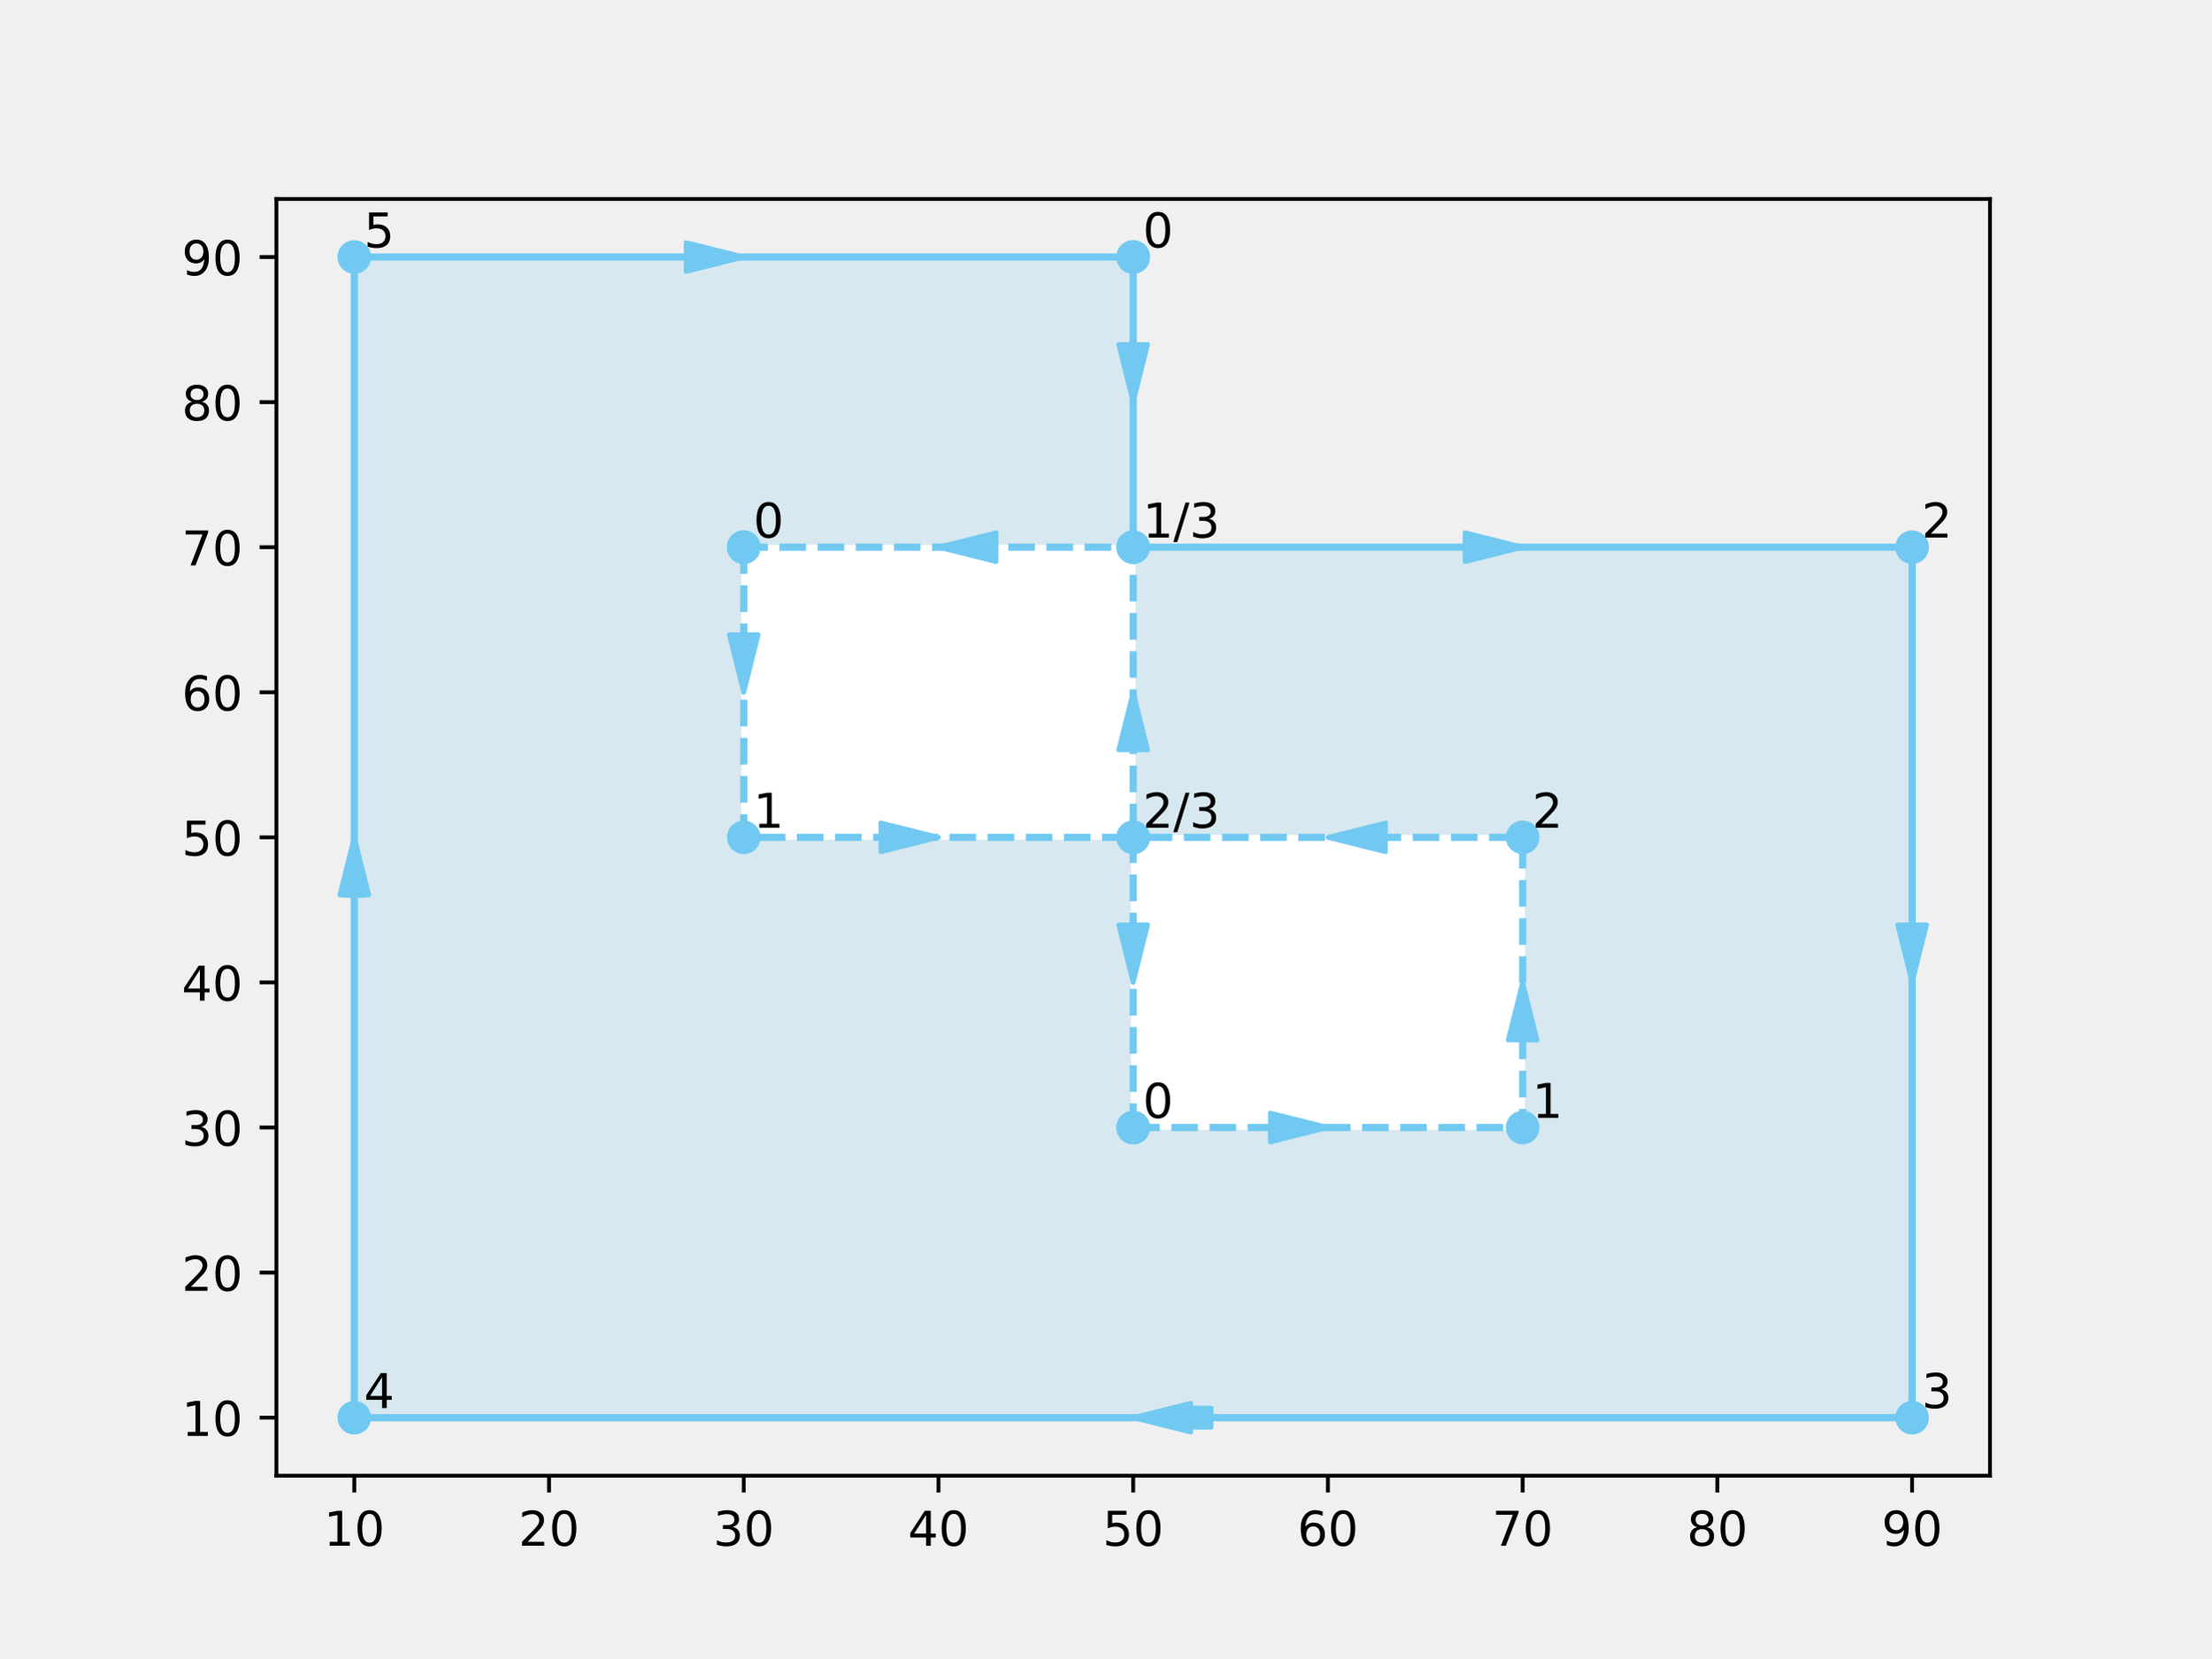
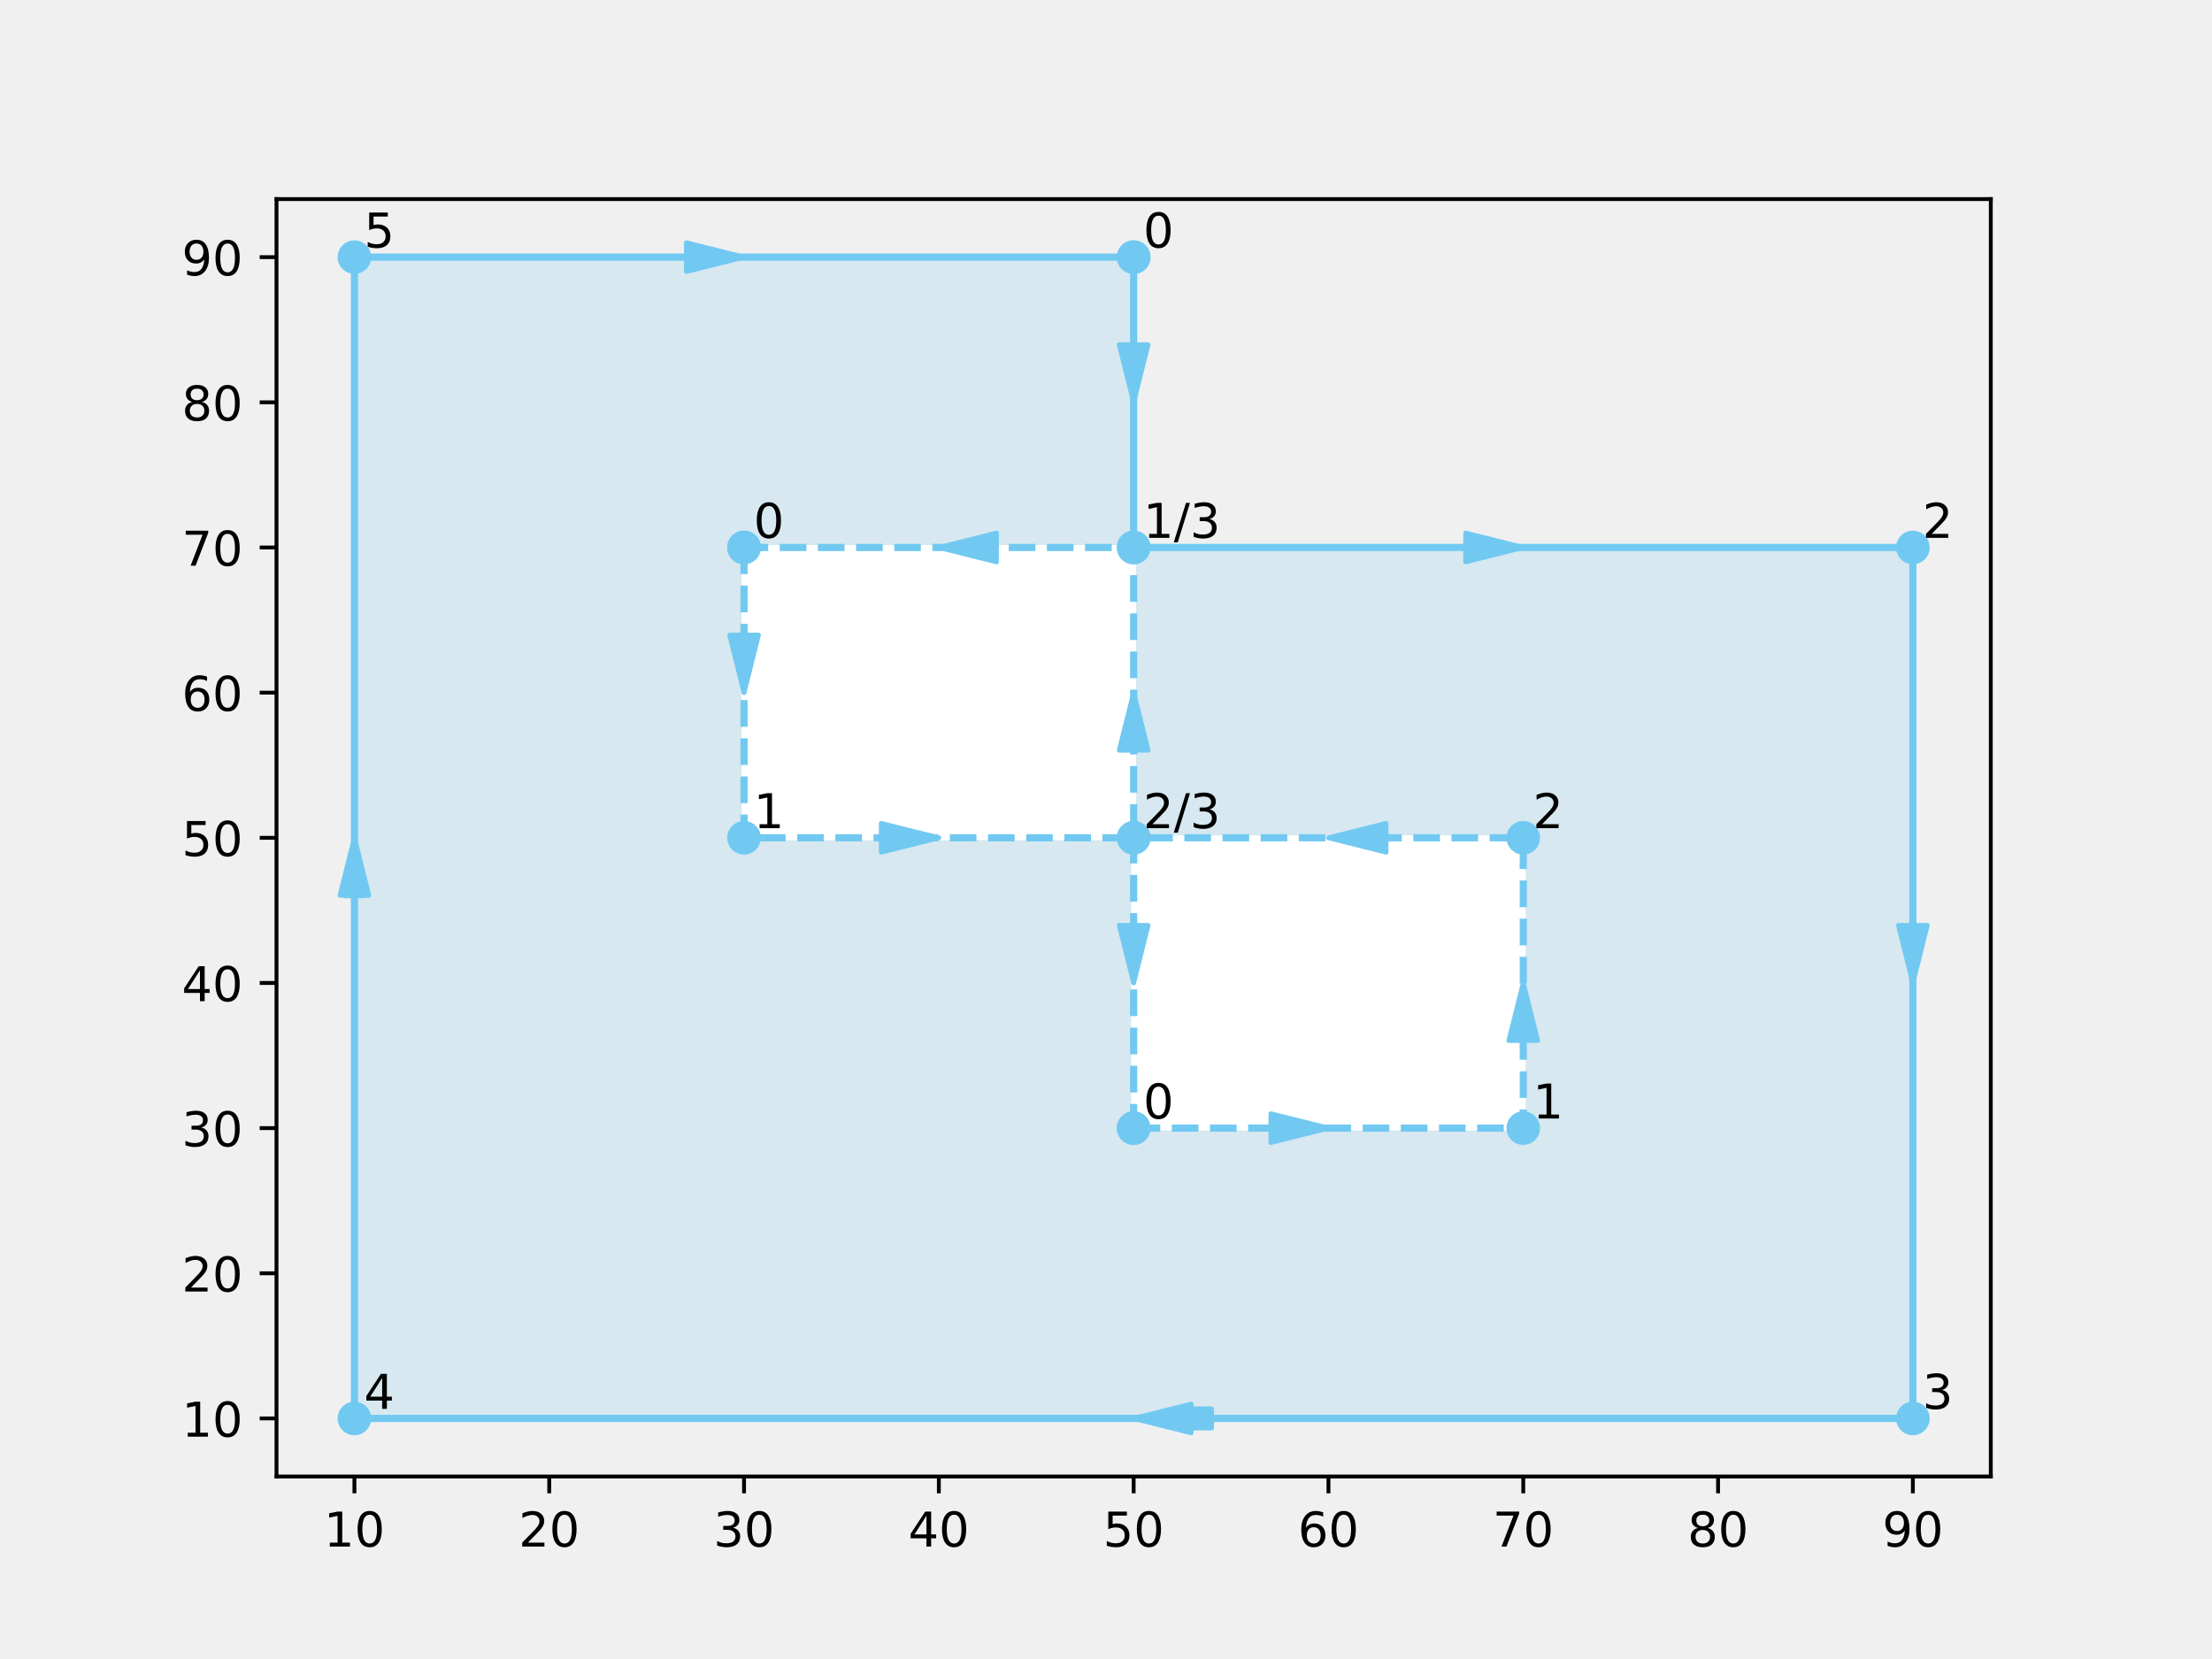
- <svg xmlns="http://www.w3.org/2000/svg" xmlns:xlink="http://www.w3.org/1999/xlink" width="460.8pt" height="345.6pt" viewBox="0 0 460.8 345.6" version="1.1">
+ <svg xmlns="http://www.w3.org/2000/svg" xmlns:xlink="http://www.w3.org/1999/xlink" width="614.4" height="460.8" version="1.1" viewBox="0 0 460.8 345.6">
  <defs>
-     <style type="text/css">*{stroke-linejoin: round; stroke-linecap: butt}</style>
+     <style type="text/css">*{stroke-linejoin:round;stroke-linecap:butt}</style>
  </defs>
  <g id="figure_1">
    <g id="patch_1">
-       <path d="M 0 345.6  L 460.8 345.6  L 460.8 0  L 0 0  L 0 345.6  z " style="fill: none" />
+       <path d="M 0 345.6 L 460.8 345.6 L 460.8 0 L 0 0 L 0 345.6 z" style="fill:none" />
    </g>
    <g id="axes_1">
      <g id="patch_2">
-         <path d="M 57.6 307.584  L 414.72 307.584  L 414.72 41.472  L 57.6 41.472  L 57.6 307.584  z " style="fill: none" />
+         <path d="M 57.6 307.584 L 414.72 307.584 L 414.72 41.472 L 57.6 41.472 L 57.6 307.584 z" style="fill:none" />
      </g>
      <g id="patch_3">
-         <path d="M 236.16 53.568  L 236.16 114.048  L 398.487 114.048  L 398.487 295.488  L 73.833 295.488  L 73.833 53.568  z " clip-path="url(#pf041de0069)" style="fill: #71c9f1; opacity: 0.2; stroke: #71c9f1; stroke-linejoin: miter" />
+         <path d="M 236.16 53.568 L 236.16 114.048 L 398.487 114.048 L 398.487 295.488 L 73.833 295.488 L 73.833 53.568 z" clip-path="url(#pf041de0069)" style="fill:#71c9f1;opacity:.2;stroke:#71c9f1;stroke-linejoin:miter" />
      </g>
      <g id="patch_4">
-         <path d="M 154.996 114.048  L 154.996 174.528  L 236.16 174.528  L 236.16 114.048  z " clip-path="url(#pf041de0069)" style="fill: #ffffff; stroke: #ffffff; stroke-linejoin: miter" />
+         <path d="M 154.996 114.048 L 154.996 174.528 L 236.16 174.528 L 236.16 114.048 z" clip-path="url(#pf041de0069)" style="fill:#fff;stroke:#fff;stroke-linejoin:miter" />
      </g>
      <g id="patch_5">
-         <path d="M 236.16 235.008  L 317.324 235.008  L 317.324 174.528  L 236.16 174.528  z " clip-path="url(#pf041de0069)" style="fill: #ffffff; stroke: #ffffff; stroke-linejoin: miter" />
+         <path d="M 236.16 235.008 L 317.324 235.008 L 317.324 174.528 L 236.16 174.528 z" clip-path="url(#pf041de0069)" style="fill:#fff;stroke:#fff;stroke-linejoin:miter" />
      </g>
      <g id="matplotlib.axis_1">
        <g id="xtick_1">
          <g id="line2d_1">
            <defs>
-               <path id="mf2d7b85105" d="M 0 0  L 0 3.5  " style="stroke: #000000; stroke-width: 0.8" />
+               <path id="mf2d7b85105" d="M 0 0 L 0 3.5" style="stroke:#000;stroke-width:.8" />
            </defs>
            <g>
-               <use xlink:href="#mf2d7b85105" x="73.833" y="307.584" style="stroke: #000000; stroke-width: 0.8" />
+               <use x="73.833" y="307.584" xlink:href="#mf2d7b85105" style="stroke:#000;stroke-width:.8" />
            </g>
          </g>
          <g id="text_1">
            <g transform="translate(67.47023 322.1824) scale(0.1 -0.1)">
              <defs>
-                 <path id="DejaVuSans-31" d="M 794 531  L 1825 531  L 1825 4091  L 703 3866  L 703 4441  L 1819 4666  L 2450 4666  L 2450 531  L 3481 531  L 3481 0  L 794 0  L 794 531  z " transform="scale(0.015625)" />
-                 <path id="DejaVuSans-30" d="M 2034 4250  Q 1547 4250 1301 3770  Q 1056 3291 1056 2328  Q 1056 1369 1301 889  Q 1547 409 2034 409  Q 2525 409 2770 889  Q 3016 1369 3016 2328  Q 3016 3291 2770 3770  Q 2525 4250 2034 4250  z M 2034 4750  Q 2819 4750 3233 4129  Q 3647 3509 3647 2328  Q 3647 1150 3233 529  Q 2819 -91 2034 -91  Q 1250 -91 836 529  Q 422 1150 422 2328  Q 422 3509 836 4129  Q 1250 4750 2034 4750  z " transform="scale(0.015625)" />
+                 <path id="DejaVuSans-31" d="M 794 531 L 1825 531 L 1825 4091 L 703 3866 L 703 4441 L 1819 4666 L 2450 4666 L 2450 531 L 3481 531 L 3481 0 L 794 0 L 794 531 z" transform="scale(0.015625)" />
+                 <path id="DejaVuSans-30" d="M 2034 4250 Q 1547 4250 1301 3770 Q 1056 3291 1056 2328 Q 1056 1369 1301 889 Q 1547 409 2034 409 Q 2525 409 2770 889 Q 3016 1369 3016 2328 Q 3016 3291 2770 3770 Q 2525 4250 2034 4250 z M 2034 4750 Q 2819 4750 3233 4129 Q 3647 3509 3647 2328 Q 3647 1150 3233 529 Q 2819 -91 2034 -91 Q 1250 -91 836 529 Q 422 1150 422 2328 Q 422 3509 836 4129 Q 1250 4750 2034 4750 z" transform="scale(0.015625)" />
              </defs>
              <use xlink:href="#DejaVuSans-31" />
-               <use xlink:href="#DejaVuSans-30" transform="translate(63.62305 0)" />
+               <use transform="translate(63.62305 0)" xlink:href="#DejaVuSans-30" />
            </g>
          </g>
        </g>
        <g id="xtick_2">
          <g id="line2d_2">
            <g>
-               <use xlink:href="#mf2d7b85105" x="114.415" y="307.584" style="stroke: #000000; stroke-width: 0.8" />
+               <use x="114.415" y="307.584" xlink:href="#mf2d7b85105" style="stroke:#000;stroke-width:.8" />
            </g>
          </g>
          <g id="text_2">
            <g transform="translate(108.052 322.1824) scale(0.1 -0.1)">
              <defs>
-                 <path id="DejaVuSans-32" d="M 1228 531  L 3431 531  L 3431 0  L 469 0  L 469 531  Q 828 903 1448 1529  Q 2069 2156 2228 2338  Q 2531 2678 2651 2914  Q 2772 3150 2772 3378  Q 2772 3750 2511 3984  Q 2250 4219 1831 4219  Q 1534 4219 1204 4116  Q 875 4013 500 3803  L 500 4441  Q 881 4594 1212 4672  Q 1544 4750 1819 4750  Q 2544 4750 2975 4387  Q 3406 4025 3406 3419  Q 3406 3131 3298 2873  Q 3191 2616 2906 2266  Q 2828 2175 2409 1742  Q 1991 1309 1228 531  z " transform="scale(0.015625)" />
+                 <path id="DejaVuSans-32" d="M 1228 531 L 3431 531 L 3431 0 L 469 0 L 469 531 Q 828 903 1448 1529 Q 2069 2156 2228 2338 Q 2531 2678 2651 2914 Q 2772 3150 2772 3378 Q 2772 3750 2511 3984 Q 2250 4219 1831 4219 Q 1534 4219 1204 4116 Q 875 4013 500 3803 L 500 4441 Q 881 4594 1212 4672 Q 1544 4750 1819 4750 Q 2544 4750 2975 4387 Q 3406 4025 3406 3419 Q 3406 3131 3298 2873 Q 3191 2616 2906 2266 Q 2828 2175 2409 1742 Q 1991 1309 1228 531 z" transform="scale(0.015625)" />
              </defs>
              <use xlink:href="#DejaVuSans-32" />
-               <use xlink:href="#DejaVuSans-30" transform="translate(63.62305 0)" />
+               <use transform="translate(63.62305 0)" xlink:href="#DejaVuSans-30" />
            </g>
          </g>
        </g>
        <g id="xtick_3">
          <g id="line2d_3">
            <g>
-               <use xlink:href="#mf2d7b85105" x="154.996" y="307.584" style="stroke: #000000; stroke-width: 0.8" />
+               <use x="154.996" y="307.584" xlink:href="#mf2d7b85105" style="stroke:#000;stroke-width:.8" />
            </g>
          </g>
          <g id="text_3">
            <g transform="translate(148.6339 322.1824) scale(0.1 -0.1)">
              <defs>
-                 <path id="DejaVuSans-33" d="M 2597 2516  Q 3050 2419 3304 2112  Q 3559 1806 3559 1356  Q 3559 666 3084 287  Q 2609 -91 1734 -91  Q 1441 -91 1130 -33  Q 819 25 488 141  L 488 750  Q 750 597 1062 519  Q 1375 441 1716 441  Q 2309 441 2620 675  Q 2931 909 2931 1356  Q 2931 1769 2642 2001  Q 2353 2234 1838 2234  L 1294 2234  L 1294 2753  L 1863 2753  Q 2328 2753 2575 2939  Q 2822 3125 2822 3475  Q 2822 3834 2567 4026  Q 2313 4219 1838 4219  Q 1578 4219 1281 4162  Q 984 4106 628 3988  L 628 4550  Q 988 4650 1302 4700  Q 1616 4750 1894 4750  Q 2613 4750 3031 4423  Q 3450 4097 3450 3541  Q 3450 3153 3228 2886  Q 3006 2619 2597 2516  z " transform="scale(0.015625)" />
+                 <path id="DejaVuSans-33" d="M 2597 2516 Q 3050 2419 3304 2112 Q 3559 1806 3559 1356 Q 3559 666 3084 287 Q 2609 -91 1734 -91 Q 1441 -91 1130 -33 Q 819 25 488 141 L 488 750 Q 750 597 1062 519 Q 1375 441 1716 441 Q 2309 441 2620 675 Q 2931 909 2931 1356 Q 2931 1769 2642 2001 Q 2353 2234 1838 2234 L 1294 2234 L 1294 2753 L 1863 2753 Q 2328 2753 2575 2939 Q 2822 3125 2822 3475 Q 2822 3834 2567 4026 Q 2313 4219 1838 4219 Q 1578 4219 1281 4162 Q 984 4106 628 3988 L 628 4550 Q 988 4650 1302 4700 Q 1616 4750 1894 4750 Q 2613 4750 3031 4423 Q 3450 4097 3450 3541 Q 3450 3153 3228 2886 Q 3006 2619 2597 2516 z" transform="scale(0.015625)" />
              </defs>
              <use xlink:href="#DejaVuSans-33" />
-               <use xlink:href="#DejaVuSans-30" transform="translate(63.62305 0)" />
+               <use transform="translate(63.62305 0)" xlink:href="#DejaVuSans-30" />
            </g>
          </g>
        </g>
        <g id="xtick_4">
          <g id="line2d_4">
            <g>
-               <use xlink:href="#mf2d7b85105" x="195.578" y="307.584" style="stroke: #000000; stroke-width: 0.8" />
+               <use x="195.578" y="307.584" xlink:href="#mf2d7b85105" style="stroke:#000;stroke-width:.8" />
            </g>
          </g>
          <g id="text_4">
            <g transform="translate(189.2157 322.1824) scale(0.1 -0.1)">
              <defs>
-                 <path id="DejaVuSans-34" d="M 2419 4116  L 825 1625  L 2419 1625  L 2419 4116  z M 2253 4666  L 3047 4666  L 3047 1625  L 3713 1625  L 3713 1100  L 3047 1100  L 3047 0  L 2419 0  L 2419 1100  L 313 1100  L 313 1709  L 2253 4666  z " transform="scale(0.015625)" />
+                 <path id="DejaVuSans-34" d="M 2419 4116 L 825 1625 L 2419 1625 L 2419 4116 z M 2253 4666 L 3047 4666 L 3047 1625 L 3713 1625 L 3713 1100 L 3047 1100 L 3047 0 L 2419 0 L 2419 1100 L 313 1100 L 313 1709 L 2253 4666 z" transform="scale(0.015625)" />
              </defs>
              <use xlink:href="#DejaVuSans-34" />
-               <use xlink:href="#DejaVuSans-30" transform="translate(63.62305 0)" />
+               <use transform="translate(63.62305 0)" xlink:href="#DejaVuSans-30" />
            </g>
          </g>
        </g>
        <g id="xtick_5">
          <g id="line2d_5">
            <g>
-               <use xlink:href="#mf2d7b85105" x="236.16" y="307.584" style="stroke: #000000; stroke-width: 0.8" />
+               <use x="236.16" y="307.584" xlink:href="#mf2d7b85105" style="stroke:#000;stroke-width:.8" />
            </g>
          </g>
          <g id="text_5">
            <g transform="translate(229.7975 322.1824) scale(0.1 -0.1)">
              <defs>
-                 <path id="DejaVuSans-35" d="M 691 4666  L 3169 4666  L 3169 4134  L 1269 4134  L 1269 2991  Q 1406 3038 1543 3061  Q 1681 3084 1819 3084  Q 2600 3084 3056 2656  Q 3513 2228 3513 1497  Q 3513 744 3044 326  Q 2575 -91 1722 -91  Q 1428 -91 1123 -41  Q 819 9 494 109  L 494 744  Q 775 591 1075 516  Q 1375 441 1709 441  Q 2250 441 2565 725  Q 2881 1009 2881 1497  Q 2881 1984 2565 2268  Q 2250 2553 1709 2553  Q 1456 2553 1204 2497  Q 953 2441 691 2322  L 691 4666  z " transform="scale(0.015625)" />
+                 <path id="DejaVuSans-35" d="M 691 4666 L 3169 4666 L 3169 4134 L 1269 4134 L 1269 2991 Q 1406 3038 1543 3061 Q 1681 3084 1819 3084 Q 2600 3084 3056 2656 Q 3513 2228 3513 1497 Q 3513 744 3044 326 Q 2575 -91 1722 -91 Q 1428 -91 1123 -41 Q 819 9 494 109 L 494 744 Q 775 591 1075 516 Q 1375 441 1709 441 Q 2250 441 2565 725 Q 2881 1009 2881 1497 Q 2881 1984 2565 2268 Q 2250 2553 1709 2553 Q 1456 2553 1204 2497 Q 953 2441 691 2322 L 691 4666 z" transform="scale(0.015625)" />
              </defs>
              <use xlink:href="#DejaVuSans-35" />
-               <use xlink:href="#DejaVuSans-30" transform="translate(63.62305 0)" />
+               <use transform="translate(63.62305 0)" xlink:href="#DejaVuSans-30" />
            </g>
          </g>
        </g>
        <g id="xtick_6">
          <g id="line2d_6">
            <g>
-               <use xlink:href="#mf2d7b85105" x="276.742" y="307.584" style="stroke: #000000; stroke-width: 0.8" />
+               <use x="276.742" y="307.584" xlink:href="#mf2d7b85105" style="stroke:#000;stroke-width:.8" />
            </g>
          </g>
          <g id="text_6">
            <g transform="translate(270.3793 322.1824) scale(0.1 -0.1)">
              <defs>
-                 <path id="DejaVuSans-36" d="M 2113 2584  Q 1688 2584 1439 2293  Q 1191 2003 1191 1497  Q 1191 994 1439 701  Q 1688 409 2113 409  Q 2538 409 2786 701  Q 3034 994 3034 1497  Q 3034 2003 2786 2293  Q 2538 2584 2113 2584  z M 3366 4563  L 3366 3988  Q 3128 4100 2886 4159  Q 2644 4219 2406 4219  Q 1781 4219 1451 3797  Q 1122 3375 1075 2522  Q 1259 2794 1537 2939  Q 1816 3084 2150 3084  Q 2853 3084 3261 2657  Q 3669 2231 3669 1497  Q 3669 778 3244 343  Q 2819 -91 2113 -91  Q 1303 -91 875 529  Q 447 1150 447 2328  Q 447 3434 972 4092  Q 1497 4750 2381 4750  Q 2619 4750 2861 4703  Q 3103 4656 3366 4563  z " transform="scale(0.015625)" />
+                 <path id="DejaVuSans-36" d="M 2113 2584 Q 1688 2584 1439 2293 Q 1191 2003 1191 1497 Q 1191 994 1439 701 Q 1688 409 2113 409 Q 2538 409 2786 701 Q 3034 994 3034 1497 Q 3034 2003 2786 2293 Q 2538 2584 2113 2584 z M 3366 4563 L 3366 3988 Q 3128 4100 2886 4159 Q 2644 4219 2406 4219 Q 1781 4219 1451 3797 Q 1122 3375 1075 2522 Q 1259 2794 1537 2939 Q 1816 3084 2150 3084 Q 2853 3084 3261 2657 Q 3669 2231 3669 1497 Q 3669 778 3244 343 Q 2819 -91 2113 -91 Q 1303 -91 875 529 Q 447 1150 447 2328 Q 447 3434 972 4092 Q 1497 4750 2381 4750 Q 2619 4750 2861 4703 Q 3103 4656 3366 4563 z" transform="scale(0.015625)" />
              </defs>
              <use xlink:href="#DejaVuSans-36" />
-               <use xlink:href="#DejaVuSans-30" transform="translate(63.62305 0)" />
+               <use transform="translate(63.62305 0)" xlink:href="#DejaVuSans-30" />
            </g>
          </g>
        </g>
        <g id="xtick_7">
          <g id="line2d_7">
            <g>
-               <use xlink:href="#mf2d7b85105" x="317.324" y="307.584" style="stroke: #000000; stroke-width: 0.8" />
+               <use x="317.324" y="307.584" xlink:href="#mf2d7b85105" style="stroke:#000;stroke-width:.8" />
            </g>
          </g>
          <g id="text_7">
            <g transform="translate(310.9611 322.1824) scale(0.1 -0.1)">
              <defs>
-                 <path id="DejaVuSans-37" d="M 525 4666  L 3525 4666  L 3525 4397  L 1831 0  L 1172 0  L 2766 4134  L 525 4134  L 525 4666  z " transform="scale(0.015625)" />
+                 <path id="DejaVuSans-37" d="M 525 4666 L 3525 4666 L 3525 4397 L 1831 0 L 1172 0 L 2766 4134 L 525 4134 L 525 4666 z" transform="scale(0.015625)" />
              </defs>
              <use xlink:href="#DejaVuSans-37" />
-               <use xlink:href="#DejaVuSans-30" transform="translate(63.62305 0)" />
+               <use transform="translate(63.62305 0)" xlink:href="#DejaVuSans-30" />
            </g>
          </g>
        </g>
        <g id="xtick_8">
          <g id="line2d_8">
            <g>
-               <use xlink:href="#mf2d7b85105" x="357.905" y="307.584" style="stroke: #000000; stroke-width: 0.8" />
+               <use x="357.905" y="307.584" xlink:href="#mf2d7b85105" style="stroke:#000;stroke-width:.8" />
            </g>
          </g>
          <g id="text_8">
            <g transform="translate(351.543 322.1824) scale(0.1 -0.1)">
              <defs>
-                 <path id="DejaVuSans-38" d="M 2034 2216  Q 1584 2216 1326 1975  Q 1069 1734 1069 1313  Q 1069 891 1326 650  Q 1584 409 2034 409  Q 2484 409 2743 651  Q 3003 894 3003 1313  Q 3003 1734 2745 1975  Q 2488 2216 2034 2216  z M 1403 2484  Q 997 2584 770 2862  Q 544 3141 544 3541  Q 544 4100 942 4425  Q 1341 4750 2034 4750  Q 2731 4750 3128 4425  Q 3525 4100 3525 3541  Q 3525 3141 3298 2862  Q 3072 2584 2669 2484  Q 3125 2378 3379 2068  Q 3634 1759 3634 1313  Q 3634 634 3220 271  Q 2806 -91 2034 -91  Q 1263 -91 848 271  Q 434 634 434 1313  Q 434 1759 690 2068  Q 947 2378 1403 2484  z M 1172 3481  Q 1172 3119 1398 2916  Q 1625 2713 2034 2713  Q 2441 2713 2670 2916  Q 2900 3119 2900 3481  Q 2900 3844 2670 4047  Q 2441 4250 2034 4250  Q 1625 4250 1398 4047  Q 1172 3844 1172 3481  z " transform="scale(0.015625)" />
+                 <path id="DejaVuSans-38" d="M 2034 2216 Q 1584 2216 1326 1975 Q 1069 1734 1069 1313 Q 1069 891 1326 650 Q 1584 409 2034 409 Q 2484 409 2743 651 Q 3003 894 3003 1313 Q 3003 1734 2745 1975 Q 2488 2216 2034 2216 z M 1403 2484 Q 997 2584 770 2862 Q 544 3141 544 3541 Q 544 4100 942 4425 Q 1341 4750 2034 4750 Q 2731 4750 3128 4425 Q 3525 4100 3525 3541 Q 3525 3141 3298 2862 Q 3072 2584 2669 2484 Q 3125 2378 3379 2068 Q 3634 1759 3634 1313 Q 3634 634 3220 271 Q 2806 -91 2034 -91 Q 1263 -91 848 271 Q 434 634 434 1313 Q 434 1759 690 2068 Q 947 2378 1403 2484 z M 1172 3481 Q 1172 3119 1398 2916 Q 1625 2713 2034 2713 Q 2441 2713 2670 2916 Q 2900 3119 2900 3481 Q 2900 3844 2670 4047 Q 2441 4250 2034 4250 Q 1625 4250 1398 4047 Q 1172 3844 1172 3481 z" transform="scale(0.015625)" />
              </defs>
              <use xlink:href="#DejaVuSans-38" />
-               <use xlink:href="#DejaVuSans-30" transform="translate(63.62305 0)" />
+               <use transform="translate(63.62305 0)" xlink:href="#DejaVuSans-30" />
            </g>
          </g>
        </g>
        <g id="xtick_9">
          <g id="line2d_9">
            <g>
-               <use xlink:href="#mf2d7b85105" x="398.487" y="307.584" style="stroke: #000000; stroke-width: 0.8" />
+               <use x="398.487" y="307.584" xlink:href="#mf2d7b85105" style="stroke:#000;stroke-width:.8" />
            </g>
          </g>
          <g id="text_9">
            <g transform="translate(392.1248 322.1824) scale(0.1 -0.1)">
              <defs>
-                 <path id="DejaVuSans-39" d="M 703 97  L 703 672  Q 941 559 1184 500  Q 1428 441 1663 441  Q 2288 441 2617 861  Q 2947 1281 2994 2138  Q 2813 1869 2534 1725  Q 2256 1581 1919 1581  Q 1219 1581 811 2004  Q 403 2428 403 3163  Q 403 3881 828 4315  Q 1253 4750 1959 4750  Q 2769 4750 3195 4129  Q 3622 3509 3622 2328  Q 3622 1225 3098 567  Q 2575 -91 1691 -91  Q 1453 -91 1209 -44  Q 966 3 703 97  z M 1959 2075  Q 2384 2075 2632 2365  Q 2881 2656 2881 3163  Q 2881 3666 2632 3958  Q 2384 4250 1959 4250  Q 1534 4250 1286 3958  Q 1038 3666 1038 3163  Q 1038 2656 1286 2365  Q 1534 2075 1959 2075  z " transform="scale(0.015625)" />
+                 <path id="DejaVuSans-39" d="M 703 97 L 703 672 Q 941 559 1184 500 Q 1428 441 1663 441 Q 2288 441 2617 861 Q 2947 1281 2994 2138 Q 2813 1869 2534 1725 Q 2256 1581 1919 1581 Q 1219 1581 811 2004 Q 403 2428 403 3163 Q 403 3881 828 4315 Q 1253 4750 1959 4750 Q 2769 4750 3195 4129 Q 3622 3509 3622 2328 Q 3622 1225 3098 567 Q 2575 -91 1691 -91 Q 1453 -91 1209 -44 Q 966 3 703 97 z M 1959 2075 Q 2384 2075 2632 2365 Q 2881 2656 2881 3163 Q 2881 3666 2632 3958 Q 2384 4250 1959 4250 Q 1534 4250 1286 3958 Q 1038 3666 1038 3163 Q 1038 2656 1286 2365 Q 1534 2075 1959 2075 z" transform="scale(0.015625)" />
              </defs>
              <use xlink:href="#DejaVuSans-39" />
-               <use xlink:href="#DejaVuSans-30" transform="translate(63.62305 0)" />
+               <use transform="translate(63.62305 0)" xlink:href="#DejaVuSans-30" />
            </g>
          </g>
        </g>
      </g>
      <g id="matplotlib.axis_2">
        <g id="ytick_1">
          <g id="line2d_10">
            <defs>
-               <path id="m45ec78c492" d="M 0 0  L -3.5 0  " style="stroke: #000000; stroke-width: 0.8" />
+               <path id="m45ec78c492" d="M 0 0 L -3.5 0" style="stroke:#000;stroke-width:.8" />
            </defs>
            <g>
-               <use xlink:href="#m45ec78c492" x="57.6" y="295.488" style="stroke: #000000; stroke-width: 0.8" />
+               <use x="57.6" y="295.488" xlink:href="#m45ec78c492" style="stroke:#000;stroke-width:.8" />
            </g>
          </g>
          <g id="text_10">
            <g transform="translate(37.875 299.2872) scale(0.1 -0.1)">
              <use xlink:href="#DejaVuSans-31" />
-               <use xlink:href="#DejaVuSans-30" transform="translate(63.62305 0)" />
+               <use transform="translate(63.62305 0)" xlink:href="#DejaVuSans-30" />
            </g>
          </g>
        </g>
        <g id="ytick_2">
          <g id="line2d_11">
            <g>
-               <use xlink:href="#m45ec78c492" x="57.6" y="265.248" style="stroke: #000000; stroke-width: 0.8" />
+               <use x="57.6" y="265.248" xlink:href="#m45ec78c492" style="stroke:#000;stroke-width:.8" />
            </g>
          </g>
          <g id="text_11">
            <g transform="translate(37.875 269.0472) scale(0.1 -0.1)">
              <use xlink:href="#DejaVuSans-32" />
-               <use xlink:href="#DejaVuSans-30" transform="translate(63.62305 0)" />
+               <use transform="translate(63.62305 0)" xlink:href="#DejaVuSans-30" />
            </g>
          </g>
        </g>
        <g id="ytick_3">
          <g id="line2d_12">
            <g>
-               <use xlink:href="#m45ec78c492" x="57.6" y="235.008" style="stroke: #000000; stroke-width: 0.8" />
+               <use x="57.6" y="235.008" xlink:href="#m45ec78c492" style="stroke:#000;stroke-width:.8" />
            </g>
          </g>
          <g id="text_12">
            <g transform="translate(37.875 238.8072) scale(0.1 -0.1)">
              <use xlink:href="#DejaVuSans-33" />
-               <use xlink:href="#DejaVuSans-30" transform="translate(63.62305 0)" />
+               <use transform="translate(63.62305 0)" xlink:href="#DejaVuSans-30" />
            </g>
          </g>
        </g>
        <g id="ytick_4">
          <g id="line2d_13">
            <g>
-               <use xlink:href="#m45ec78c492" x="57.6" y="204.768" style="stroke: #000000; stroke-width: 0.8" />
+               <use x="57.6" y="204.768" xlink:href="#m45ec78c492" style="stroke:#000;stroke-width:.8" />
            </g>
          </g>
          <g id="text_13">
            <g transform="translate(37.875 208.5672) scale(0.1 -0.1)">
              <use xlink:href="#DejaVuSans-34" />
-               <use xlink:href="#DejaVuSans-30" transform="translate(63.62305 0)" />
+               <use transform="translate(63.62305 0)" xlink:href="#DejaVuSans-30" />
            </g>
          </g>
        </g>
        <g id="ytick_5">
          <g id="line2d_14">
            <g>
-               <use xlink:href="#m45ec78c492" x="57.6" y="174.528" style="stroke: #000000; stroke-width: 0.8" />
+               <use x="57.6" y="174.528" xlink:href="#m45ec78c492" style="stroke:#000;stroke-width:.8" />
            </g>
          </g>
          <g id="text_14">
            <g transform="translate(37.875 178.3272) scale(0.1 -0.1)">
              <use xlink:href="#DejaVuSans-35" />
-               <use xlink:href="#DejaVuSans-30" transform="translate(63.62305 0)" />
+               <use transform="translate(63.62305 0)" xlink:href="#DejaVuSans-30" />
            </g>
          </g>
        </g>
        <g id="ytick_6">
          <g id="line2d_15">
            <g>
-               <use xlink:href="#m45ec78c492" x="57.6" y="144.288" style="stroke: #000000; stroke-width: 0.8" />
+               <use x="57.6" y="144.288" xlink:href="#m45ec78c492" style="stroke:#000;stroke-width:.8" />
            </g>
          </g>
          <g id="text_15">
            <g transform="translate(37.875 148.0872) scale(0.1 -0.1)">
              <use xlink:href="#DejaVuSans-36" />
-               <use xlink:href="#DejaVuSans-30" transform="translate(63.62305 0)" />
+               <use transform="translate(63.62305 0)" xlink:href="#DejaVuSans-30" />
            </g>
          </g>
        </g>
        <g id="ytick_7">
          <g id="line2d_16">
            <g>
-               <use xlink:href="#m45ec78c492" x="57.6" y="114.048" style="stroke: #000000; stroke-width: 0.8" />
+               <use x="57.6" y="114.048" xlink:href="#m45ec78c492" style="stroke:#000;stroke-width:.8" />
            </g>
          </g>
          <g id="text_16">
            <g transform="translate(37.875 117.8472) scale(0.1 -0.1)">
              <use xlink:href="#DejaVuSans-37" />
-               <use xlink:href="#DejaVuSans-30" transform="translate(63.62305 0)" />
+               <use transform="translate(63.62305 0)" xlink:href="#DejaVuSans-30" />
            </g>
          </g>
        </g>
        <g id="ytick_8">
          <g id="line2d_17">
            <g>
-               <use xlink:href="#m45ec78c492" x="57.6" y="83.808" style="stroke: #000000; stroke-width: 0.8" />
+               <use x="57.6" y="83.808" xlink:href="#m45ec78c492" style="stroke:#000;stroke-width:.8" />
            </g>
          </g>
          <g id="text_17">
            <g transform="translate(37.875 87.60722) scale(0.1 -0.1)">
              <use xlink:href="#DejaVuSans-38" />
-               <use xlink:href="#DejaVuSans-30" transform="translate(63.62305 0)" />
+               <use transform="translate(63.62305 0)" xlink:href="#DejaVuSans-30" />
            </g>
          </g>
        </g>
        <g id="ytick_9">
          <g id="line2d_18">
            <g>
-               <use xlink:href="#m45ec78c492" x="57.6" y="53.568" style="stroke: #000000; stroke-width: 0.8" />
+               <use x="57.6" y="53.568" xlink:href="#m45ec78c492" style="stroke:#000;stroke-width:.8" />
            </g>
          </g>
          <g id="text_18">
            <g transform="translate(37.875 57.36722) scale(0.1 -0.1)">
              <use xlink:href="#DejaVuSans-39" />
-               <use xlink:href="#DejaVuSans-30" transform="translate(63.62305 0)" />
+               <use transform="translate(63.62305 0)" xlink:href="#DejaVuSans-30" />
            </g>
          </g>
        </g>
      </g>
      <g id="line2d_19">
-         <path d="M 236.16 53.568  L 236.16 114.048  L 398.487 114.048  L 398.487 295.488  L 73.833 295.488  L 73.833 53.568  L 236.16 53.568  " clip-path="url(#pf041de0069)" style="fill: none; stroke: #71c9f1; stroke-width: 1.5; stroke-linecap: square" />
+         <path d="M 236.16 53.568 L 236.16 114.048 L 398.487 114.048 L 398.487 295.488 L 73.833 295.488 L 73.833 53.568 L 236.16 53.568" clip-path="url(#pf041de0069)" style="fill:none;stroke:#71c9f1;stroke-width:1.5;stroke-linecap:square" />
        <defs>
-           <path id="m3243a93101" d="M 0 3  C 0.796 3 1.559 2.684 2.121 2.121  C 2.684 1.559 3 0.796 3 0  C 3 -0.796 2.684 -1.559 2.121 -2.121  C 1.559 -2.684 0.796 -3 0 -3  C -0.796 -3 -1.559 -2.684 -2.121 -2.121  C -2.684 -1.559 -3 -0.796 -3 0  C -3 0.796 -2.684 1.559 -2.121 2.121  C -1.559 2.684 -0.796 3 0 3  z " style="stroke: #71c9f1" />
+           <path id="m3243a93101" d="M 0 3 C 0.796 3 1.559 2.684 2.121 2.121 C 2.684 1.559 3 0.796 3 0 C 3 -0.796 2.684 -1.559 2.121 -2.121 C 1.559 -2.684 0.796 -3 0 -3 C -0.796 -3 -1.559 -2.684 -2.121 -2.121 C -2.684 -1.559 -3 -0.796 -3 0 C -3 0.796 -2.684 1.559 -2.121 2.121 C -1.559 2.684 -0.796 3 0 3 z" style="stroke:#71c9f1" />
        </defs>
        <g clip-path="url(#pf041de0069)">
-           <use xlink:href="#m3243a93101" x="236.16" y="53.568" style="fill: #71c9f1; stroke: #71c9f1" />
-           <use xlink:href="#m3243a93101" x="236.16" y="114.048" style="fill: #71c9f1; stroke: #71c9f1" />
-           <use xlink:href="#m3243a93101" x="398.487" y="114.048" style="fill: #71c9f1; stroke: #71c9f1" />
-           <use xlink:href="#m3243a93101" x="398.487" y="295.488" style="fill: #71c9f1; stroke: #71c9f1" />
-           <use xlink:href="#m3243a93101" x="73.833" y="295.488" style="fill: #71c9f1; stroke: #71c9f1" />
-           <use xlink:href="#m3243a93101" x="73.833" y="53.568" style="fill: #71c9f1; stroke: #71c9f1" />
-           <use xlink:href="#m3243a93101" x="236.16" y="53.568" style="fill: #71c9f1; stroke: #71c9f1" />
+           <use x="236.16" y="53.568" xlink:href="#m3243a93101" style="fill:#71c9f1;stroke:#71c9f1" />
+           <use x="236.16" y="114.048" xlink:href="#m3243a93101" style="fill:#71c9f1;stroke:#71c9f1" />
+           <use x="398.487" y="114.048" xlink:href="#m3243a93101" style="fill:#71c9f1;stroke:#71c9f1" />
+           <use x="398.487" y="295.488" xlink:href="#m3243a93101" style="fill:#71c9f1;stroke:#71c9f1" />
+           <use x="73.833" y="295.488" xlink:href="#m3243a93101" style="fill:#71c9f1;stroke:#71c9f1" />
+           <use x="73.833" y="53.568" xlink:href="#m3243a93101" style="fill:#71c9f1;stroke:#71c9f1" />
+           <use x="236.16" y="53.568" xlink:href="#m3243a93101" style="fill:#71c9f1;stroke:#71c9f1" />
        </g>
      </g>
      <g id="line2d_20">
-         <path d="M 154.996 114.048  L 154.996 174.528  L 236.16 174.528  L 236.16 114.048  L 154.996 114.048  " clip-path="url(#pf041de0069)" style="fill: none; stroke-dasharray: 5.55,2.4; stroke-dashoffset: 0; stroke: #71c9f1; stroke-width: 1.5" />
+         <path d="M 154.996 114.048 L 154.996 174.528 L 236.16 174.528 L 236.16 114.048 L 154.996 114.048" clip-path="url(#pf041de0069)" style="fill:none;stroke-dasharray:5.55,2.4;stroke-dashoffset:0;stroke:#71c9f1;stroke-width:1.5" />
        <g clip-path="url(#pf041de0069)">
-           <use xlink:href="#m3243a93101" x="154.996" y="114.048" style="fill: #71c9f1; stroke: #71c9f1" />
-           <use xlink:href="#m3243a93101" x="154.996" y="174.528" style="fill: #71c9f1; stroke: #71c9f1" />
-           <use xlink:href="#m3243a93101" x="236.16" y="174.528" style="fill: #71c9f1; stroke: #71c9f1" />
-           <use xlink:href="#m3243a93101" x="236.16" y="114.048" style="fill: #71c9f1; stroke: #71c9f1" />
-           <use xlink:href="#m3243a93101" x="154.996" y="114.048" style="fill: #71c9f1; stroke: #71c9f1" />
+           <use x="154.996" y="114.048" xlink:href="#m3243a93101" style="fill:#71c9f1;stroke:#71c9f1" />
+           <use x="154.996" y="174.528" xlink:href="#m3243a93101" style="fill:#71c9f1;stroke:#71c9f1" />
+           <use x="236.16" y="174.528" xlink:href="#m3243a93101" style="fill:#71c9f1;stroke:#71c9f1" />
+           <use x="236.16" y="114.048" xlink:href="#m3243a93101" style="fill:#71c9f1;stroke:#71c9f1" />
+           <use x="154.996" y="114.048" xlink:href="#m3243a93101" style="fill:#71c9f1;stroke:#71c9f1" />
        </g>
      </g>
      <g id="line2d_21">
-         <path d="M 236.16 235.008  L 317.324 235.008  L 317.324 174.528  L 236.16 174.528  L 236.16 235.008  " clip-path="url(#pf041de0069)" style="fill: none; stroke-dasharray: 5.55,2.4; stroke-dashoffset: 0; stroke: #71c9f1; stroke-width: 1.5" />
+         <path d="M 236.16 235.008 L 317.324 235.008 L 317.324 174.528 L 236.16 174.528 L 236.16 235.008" clip-path="url(#pf041de0069)" style="fill:none;stroke-dasharray:5.55,2.4;stroke-dashoffset:0;stroke:#71c9f1;stroke-width:1.5" />
        <g clip-path="url(#pf041de0069)">
-           <use xlink:href="#m3243a93101" x="236.16" y="235.008" style="fill: #71c9f1; stroke: #71c9f1" />
-           <use xlink:href="#m3243a93101" x="317.324" y="235.008" style="fill: #71c9f1; stroke: #71c9f1" />
-           <use xlink:href="#m3243a93101" x="317.324" y="174.528" style="fill: #71c9f1; stroke: #71c9f1" />
-           <use xlink:href="#m3243a93101" x="236.16" y="174.528" style="fill: #71c9f1; stroke: #71c9f1" />
-           <use xlink:href="#m3243a93101" x="236.16" y="235.008" style="fill: #71c9f1; stroke: #71c9f1" />
+           <use x="236.16" y="235.008" xlink:href="#m3243a93101" style="fill:#71c9f1;stroke:#71c9f1" />
+           <use x="317.324" y="235.008" xlink:href="#m3243a93101" style="fill:#71c9f1;stroke:#71c9f1" />
+           <use x="317.324" y="174.528" xlink:href="#m3243a93101" style="fill:#71c9f1;stroke:#71c9f1" />
+           <use x="236.16" y="174.528" xlink:href="#m3243a93101" style="fill:#71c9f1;stroke:#71c9f1" />
+           <use x="236.16" y="235.008" xlink:href="#m3243a93101" style="fill:#71c9f1;stroke:#71c9f1" />
        </g>
      </g>
      <g id="patch_6">
-         <path d="M 57.6 307.584  L 57.6 41.472  " style="fill: none; stroke: #000000; stroke-width: 0.8; stroke-linejoin: miter; stroke-linecap: square" />
+         <path d="M 57.6 307.584 L 57.6 41.472" style="fill:none;stroke:#000;stroke-width:.8;stroke-linejoin:miter;stroke-linecap:square" />
      </g>
      <g id="patch_7">
-         <path d="M 414.72 307.584  L 414.72 41.472  " style="fill: none; stroke: #000000; stroke-width: 0.8; stroke-linejoin: miter; stroke-linecap: square" />
+         <path d="M 414.72 307.584 L 414.72 41.472" style="fill:none;stroke:#000;stroke-width:.8;stroke-linejoin:miter;stroke-linecap:square" />
      </g>
      <g id="patch_8">
-         <path d="M 57.6 307.584  L 414.72 307.584  " style="fill: none; stroke: #000000; stroke-width: 0.8; stroke-linejoin: miter; stroke-linecap: square" />
+         <path d="M 57.6 307.584 L 414.72 307.584" style="fill:none;stroke:#000;stroke-width:.8;stroke-linejoin:miter;stroke-linecap:square" />
      </g>
      <g id="patch_9">
-         <path d="M 57.6 41.472  L 414.72 41.472  " style="fill: none; stroke: #000000; stroke-width: 0.8; stroke-linejoin: miter; stroke-linecap: square" />
+         <path d="M 57.6 41.472 L 414.72 41.472" style="fill:none;stroke:#000;stroke-width:.8;stroke-linejoin:miter;stroke-linecap:square" />
      </g>
      <g id="patch_10">
-         <path d="M 239.16 71.808  Q 237.66 77.808 236.16 83.808  Q 234.66 77.808 233.16 71.808  z " style="fill: #71c9f1; stroke: #71c9f1; stroke-linecap: round" />
+         <path d="M 239.16 71.808 Q 237.66 77.808 236.16 83.808 Q 234.66 77.808 233.16 71.808 z" style="fill:#71c9f1;stroke:#71c9f1;stroke-linecap:round" />
      </g>
      <g id="patch_11">
-         <path d="M 305.324 111.048  Q 311.324 112.548 317.324 114.048  Q 311.324 115.548 305.324 117.048  z " style="fill: #71c9f1; stroke: #71c9f1; stroke-linecap: round" />
+         <path d="M 305.324 111.048 Q 311.324 112.548 317.324 114.048 Q 311.324 115.548 305.324 117.048 z" style="fill:#71c9f1;stroke:#71c9f1;stroke-linecap:round" />
      </g>
      <g id="patch_12">
-         <path d="M 401.487 192.768  Q 399.987 198.768 398.487 204.768  Q 396.987 198.768 395.487 192.768  z " style="fill: #71c9f1; stroke: #71c9f1; stroke-linecap: round" />
+         <path d="M 401.487 192.768 Q 399.987 198.768 398.487 204.768 Q 396.987 198.768 395.487 192.768 z" style="fill:#71c9f1;stroke:#71c9f1;stroke-linecap:round" />
      </g>
      <g id="patch_13">
-         <path d="M 252.393 297.488  Q 250.274 297.488 248.156 297.488  L 248.156 298.488  Q 242.158 296.988 236.16 295.488  Q 242.158 293.988 248.156 292.488  L 248.156 293.488  Q 250.274 293.488 252.393 293.488  L 252.393 297.488  z " style="fill: #71c9f1; stroke: #71c9f1; stroke-linecap: round" />
+         <path d="M 252.393 297.488 Q 250.274 297.488 248.156 297.488 L 248.156 298.488 Q 242.158 296.988 236.16 295.488 Q 242.158 293.988 248.156 292.488 L 248.156 293.488 Q 250.274 293.488 252.393 293.488 L 252.393 297.488 z" style="fill:#71c9f1;stroke:#71c9f1;stroke-linecap:round" />
      </g>
      <g id="patch_14">
-         <path d="M 71.833 186.624  Q 71.833 186.575 71.833 186.527  L 70.833 186.527  Q 72.333 180.527 73.833 174.528  Q 75.333 180.527 76.833 186.527  L 75.833 186.527  Q 75.833 186.575 75.833 186.624  L 71.833 186.624  z " style="fill: #71c9f1; stroke: #71c9f1; stroke-linecap: round" />
+         <path d="M 71.833 186.624 Q 71.833 186.575 71.833 186.527 L 70.833 186.527 Q 72.333 180.527 73.833 174.528 Q 75.333 180.527 76.833 186.527 L 75.833 186.527 Q 75.833 186.575 75.833 186.624 L 71.833 186.624 z" style="fill:#71c9f1;stroke:#71c9f1;stroke-linecap:round" />
      </g>
      <g id="patch_15">
-         <path d="M 142.996 50.568  Q 148.996 52.068 154.996 53.568  Q 148.996 55.068 142.996 56.568  z " style="fill: #71c9f1; stroke: #71c9f1; stroke-linecap: round" />
+         <path d="M 142.996 50.568 Q 148.996 52.068 154.996 53.568 Q 148.996 55.068 142.996 56.568 z" style="fill:#71c9f1;stroke:#71c9f1;stroke-linecap:round" />
      </g>
      <g id="patch_16">
-         <path d="M 157.996 132.288  Q 156.496 138.288 154.996 144.288  Q 153.496 138.288 151.996 132.288  z " style="fill: #71c9f1; stroke: #71c9f1; stroke-linecap: round" />
+         <path d="M 157.996 132.288 Q 156.496 138.288 154.996 144.288 Q 153.496 138.288 151.996 132.288 z" style="fill:#71c9f1;stroke:#71c9f1;stroke-linecap:round" />
      </g>
      <g id="patch_17">
-         <path d="M 183.578 171.528  Q 189.578 173.028 195.578 174.528  Q 189.578 176.028 183.578 177.528  z " style="fill: #71c9f1; stroke: #71c9f1; stroke-linecap: round" />
+         <path d="M 183.578 171.528 Q 189.578 173.028 195.578 174.528 Q 189.578 176.028 183.578 177.528 z" style="fill:#71c9f1;stroke:#71c9f1;stroke-linecap:round" />
      </g>
      <g id="patch_18">
-         <path d="M 233.16 156.288  Q 234.66 150.288 236.16 144.288  Q 237.66 150.288 239.16 156.288  z " style="fill: #71c9f1; stroke: #71c9f1; stroke-linecap: round" />
+         <path d="M 233.16 156.288 Q 234.66 150.288 236.16 144.288 Q 237.66 150.288 239.16 156.288 z" style="fill:#71c9f1;stroke:#71c9f1;stroke-linecap:round" />
      </g>
      <g id="patch_19">
-         <path d="M 207.578 117.048  Q 201.578 115.548 195.578 114.048  Q 201.578 112.548 207.578 111.048  z " style="fill: #71c9f1; stroke: #71c9f1; stroke-linecap: round" />
+         <path d="M 207.578 117.048 Q 201.578 115.548 195.578 114.048 Q 201.578 112.548 207.578 111.048 z" style="fill:#71c9f1;stroke:#71c9f1;stroke-linecap:round" />
      </g>
      <g id="patch_20">
-         <path d="M 264.742 232.008  Q 270.742 233.508 276.742 235.008  Q 270.742 236.508 264.742 238.008  z " style="fill: #71c9f1; stroke: #71c9f1; stroke-linecap: round" />
+         <path d="M 264.742 232.008 Q 270.742 233.508 276.742 235.008 Q 270.742 236.508 264.742 238.008 z" style="fill:#71c9f1;stroke:#71c9f1;stroke-linecap:round" />
      </g>
      <g id="patch_21">
-         <path d="M 314.324 216.768  Q 315.824 210.768 317.324 204.768  Q 318.824 210.768 320.324 216.768  z " style="fill: #71c9f1; stroke: #71c9f1; stroke-linecap: round" />
+         <path d="M 314.324 216.768 Q 315.824 210.768 317.324 204.768 Q 318.824 210.768 320.324 216.768 z" style="fill:#71c9f1;stroke:#71c9f1;stroke-linecap:round" />
      </g>
      <g id="patch_22">
-         <path d="M 288.742 177.528  Q 282.742 176.028 276.742 174.528  Q 282.742 173.028 288.742 171.528  z " style="fill: #71c9f1; stroke: #71c9f1; stroke-linecap: round" />
+         <path d="M 288.742 177.528 Q 282.742 176.028 276.742 174.528 Q 282.742 173.028 288.742 171.528 z" style="fill:#71c9f1;stroke:#71c9f1;stroke-linecap:round" />
      </g>
      <g id="patch_23">
-         <path d="M 239.16 192.768  Q 237.66 198.768 236.16 204.768  Q 234.66 198.768 233.16 192.768  z " style="fill: #71c9f1; stroke: #71c9f1; stroke-linecap: round" />
+         <path d="M 239.16 192.768 Q 237.66 198.768 236.16 204.768 Q 234.66 198.768 233.16 192.768 z" style="fill:#71c9f1;stroke:#71c9f1;stroke-linecap:round" />
      </g>
      <g id="text_19">
        <g transform="translate(238.16 51.568) scale(0.1 -0.1)">
          <use xlink:href="#DejaVuSans-30" />
        </g>
      </g>
      <g id="text_20">
        <g transform="translate(238.16 112.048) scale(0.1 -0.1)">
          <defs>
-             <path id="DejaVuSans-2f" d="M 1625 4666  L 2156 4666  L 531 -594  L 0 -594  L 1625 4666  z " transform="scale(0.015625)" />
+             <path id="DejaVuSans-2f" d="M 1625 4666 L 2156 4666 L 531 -594 L 0 -594 L 1625 4666 z" transform="scale(0.015625)" />
          </defs>
          <use xlink:href="#DejaVuSans-31" />
-           <use xlink:href="#DejaVuSans-2f" transform="translate(63.62305 0)" />
-           <use xlink:href="#DejaVuSans-33" transform="translate(97.31445 0)" />
+           <use transform="translate(63.62305 0)" xlink:href="#DejaVuSans-2f" />
+           <use transform="translate(97.31445 0)" xlink:href="#DejaVuSans-33" />
        </g>
      </g>
      <g id="text_21">
        <g transform="translate(400.4873 112.048) scale(0.1 -0.1)">
          <use xlink:href="#DejaVuSans-32" />
        </g>
      </g>
      <g id="text_22">
        <g transform="translate(400.4873 293.488) scale(0.1 -0.1)">
          <use xlink:href="#DejaVuSans-33" />
        </g>
      </g>
      <g id="text_23">
        <g transform="translate(75.83273 293.488) scale(0.1 -0.1)">
          <use xlink:href="#DejaVuSans-34" />
        </g>
      </g>
      <g id="text_24">
        <g transform="translate(75.83273 51.568) scale(0.1 -0.1)">
          <use xlink:href="#DejaVuSans-35" />
        </g>
      </g>
      <g id="text_25">
        <g transform="translate(156.9964 112.048) scale(0.1 -0.1)">
          <use xlink:href="#DejaVuSans-30" />
        </g>
      </g>
      <g id="text_26">
        <g transform="translate(156.9964 172.528) scale(0.1 -0.1)">
          <use xlink:href="#DejaVuSans-31" />
        </g>
      </g>
      <g id="text_27">
        <g transform="translate(238.16 172.528) scale(0.1 -0.1)">
          <use xlink:href="#DejaVuSans-32" />
-           <use xlink:href="#DejaVuSans-2f" transform="translate(63.62305 0)" />
-           <use xlink:href="#DejaVuSans-33" transform="translate(97.31445 0)" />
+           <use transform="translate(63.62305 0)" xlink:href="#DejaVuSans-2f" />
+           <use transform="translate(97.31445 0)" xlink:href="#DejaVuSans-33" />
        </g>
      </g>
      <g id="text_28">
        <g transform="translate(238.16 233.008) scale(0.1 -0.1)">
          <use xlink:href="#DejaVuSans-30" />
        </g>
      </g>
      <g id="text_29">
        <g transform="translate(319.3236 233.008) scale(0.1 -0.1)">
          <use xlink:href="#DejaVuSans-31" />
        </g>
      </g>
      <g id="text_30">
        <g transform="translate(319.3236 172.528) scale(0.1 -0.1)">
          <use xlink:href="#DejaVuSans-32" />
        </g>
      </g>
    </g>
  </g>
  <defs>
    <clipPath id="pf041de0069">
-       <rect x="57.6" y="41.472" width="357.12" height="266.112" />
+       <rect width="357.12" height="266.112" x="57.6" y="41.472" />
    </clipPath>
  </defs>
</svg>
